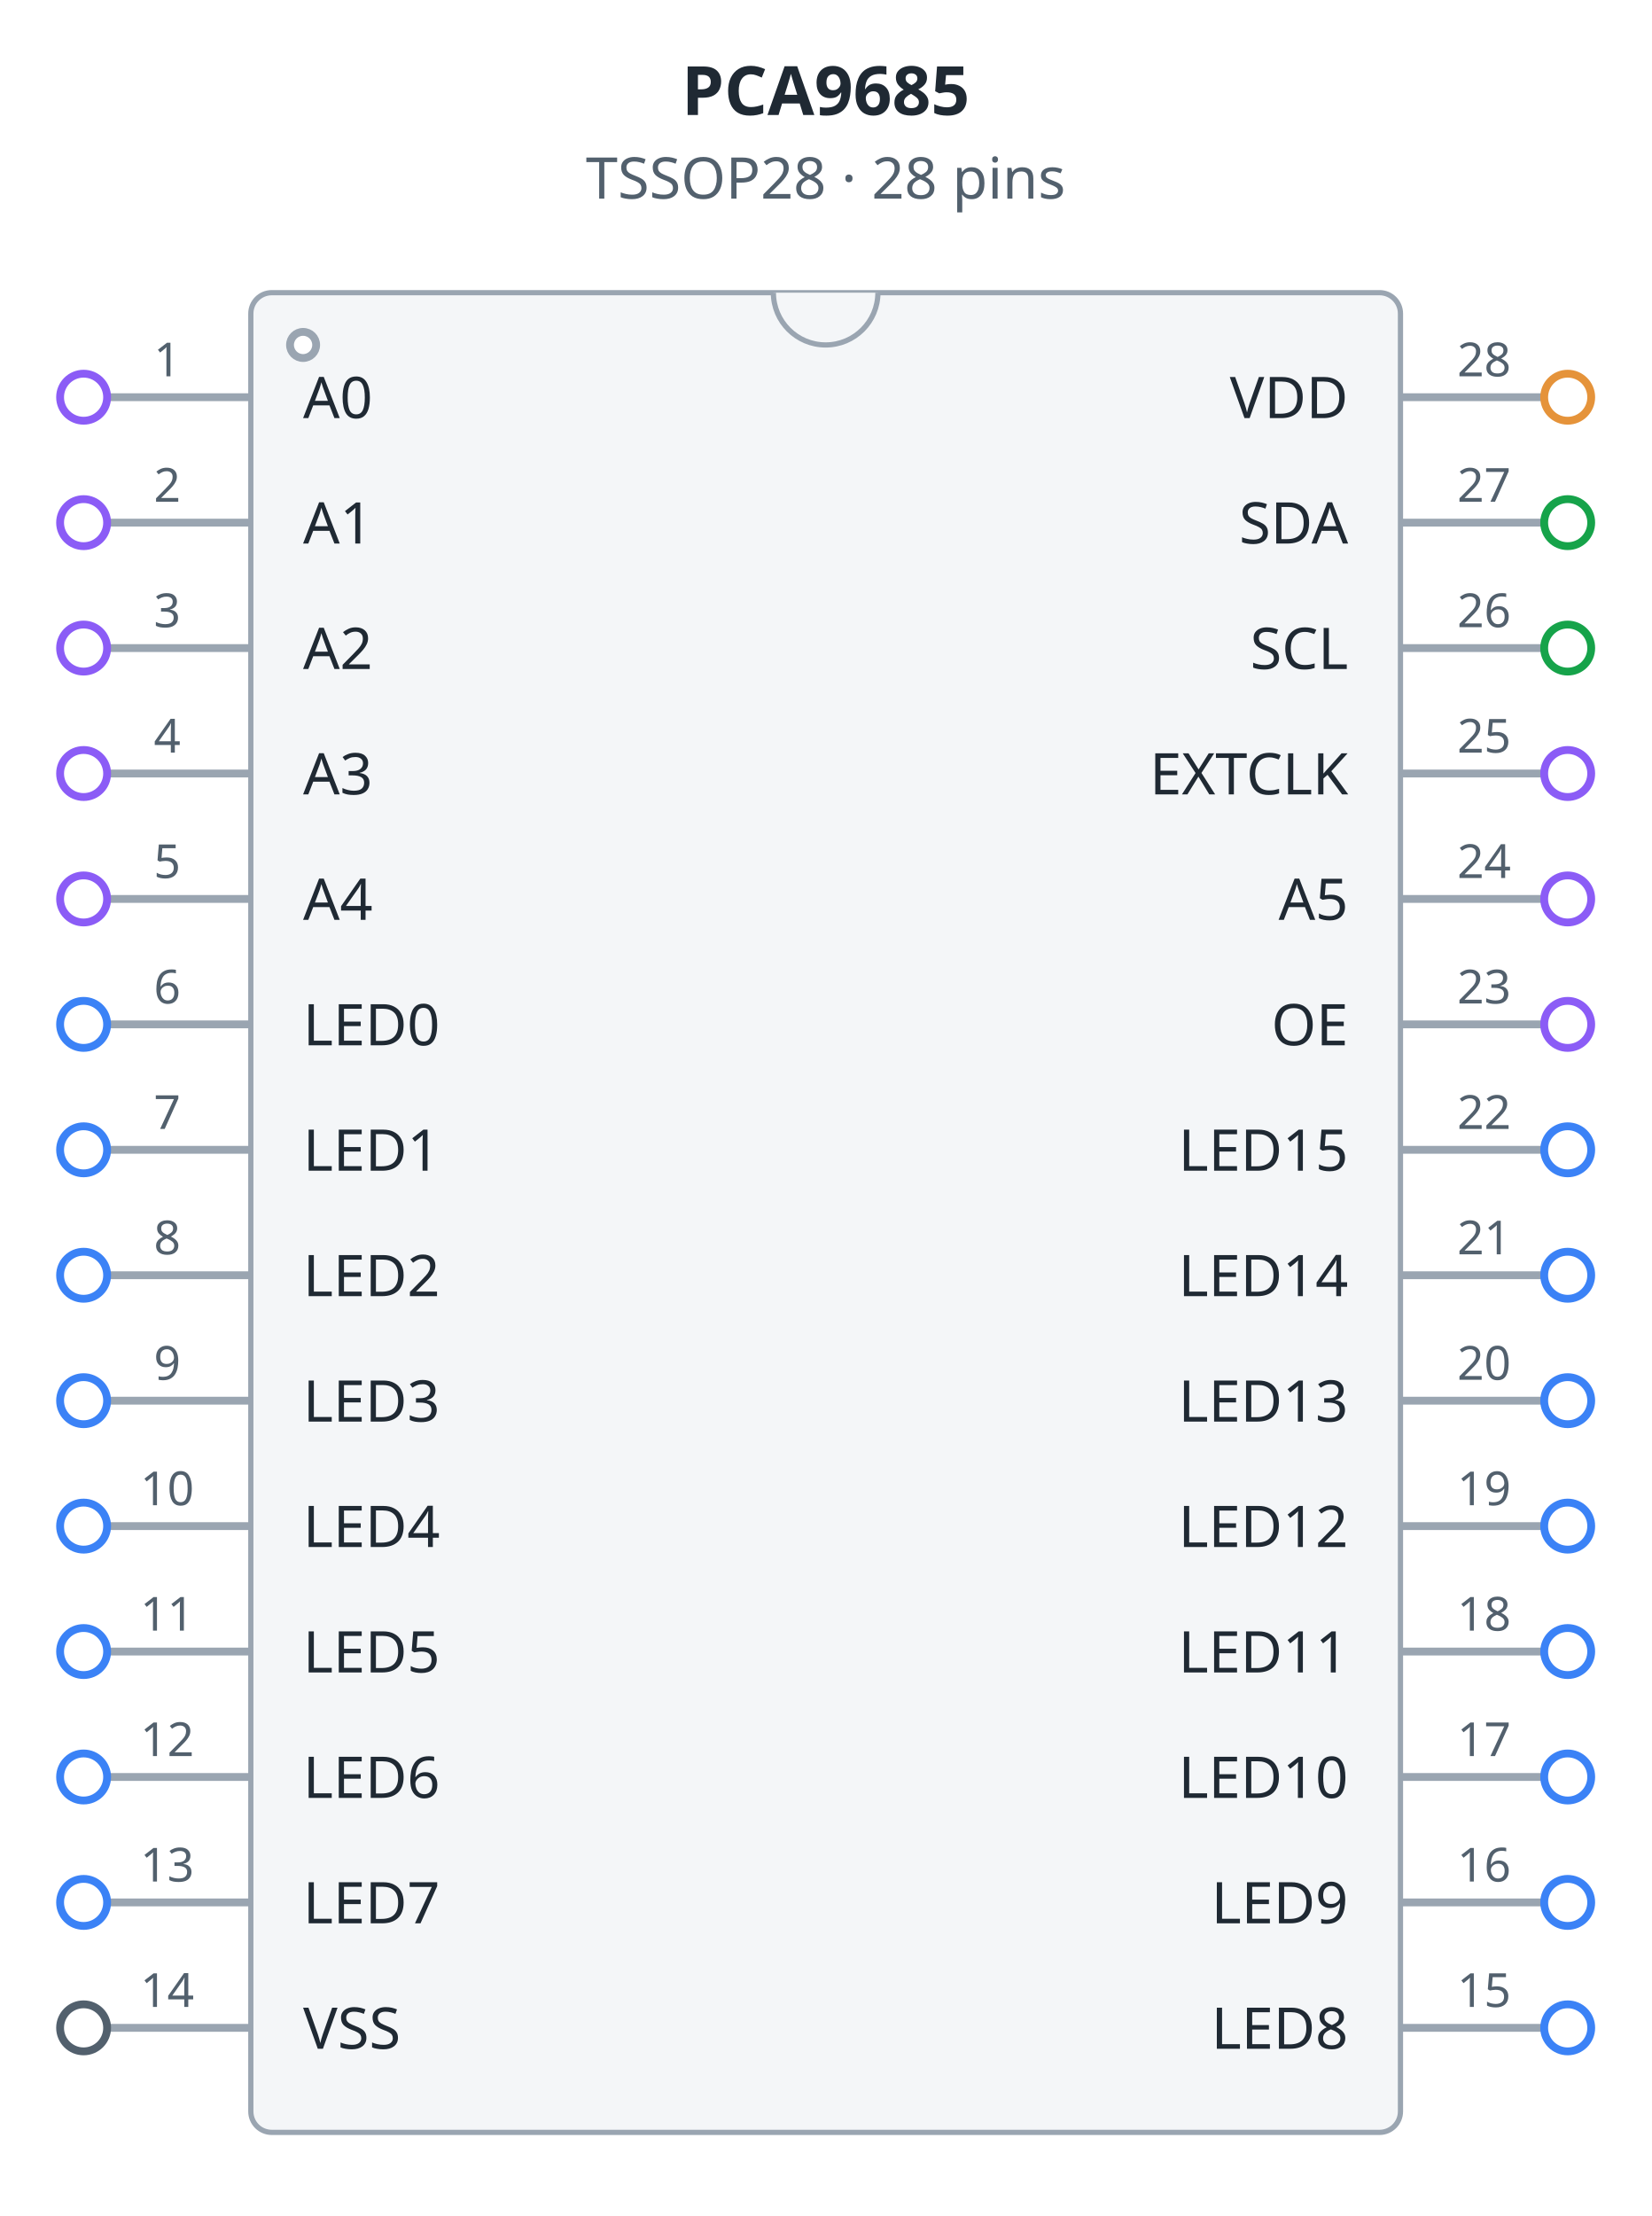
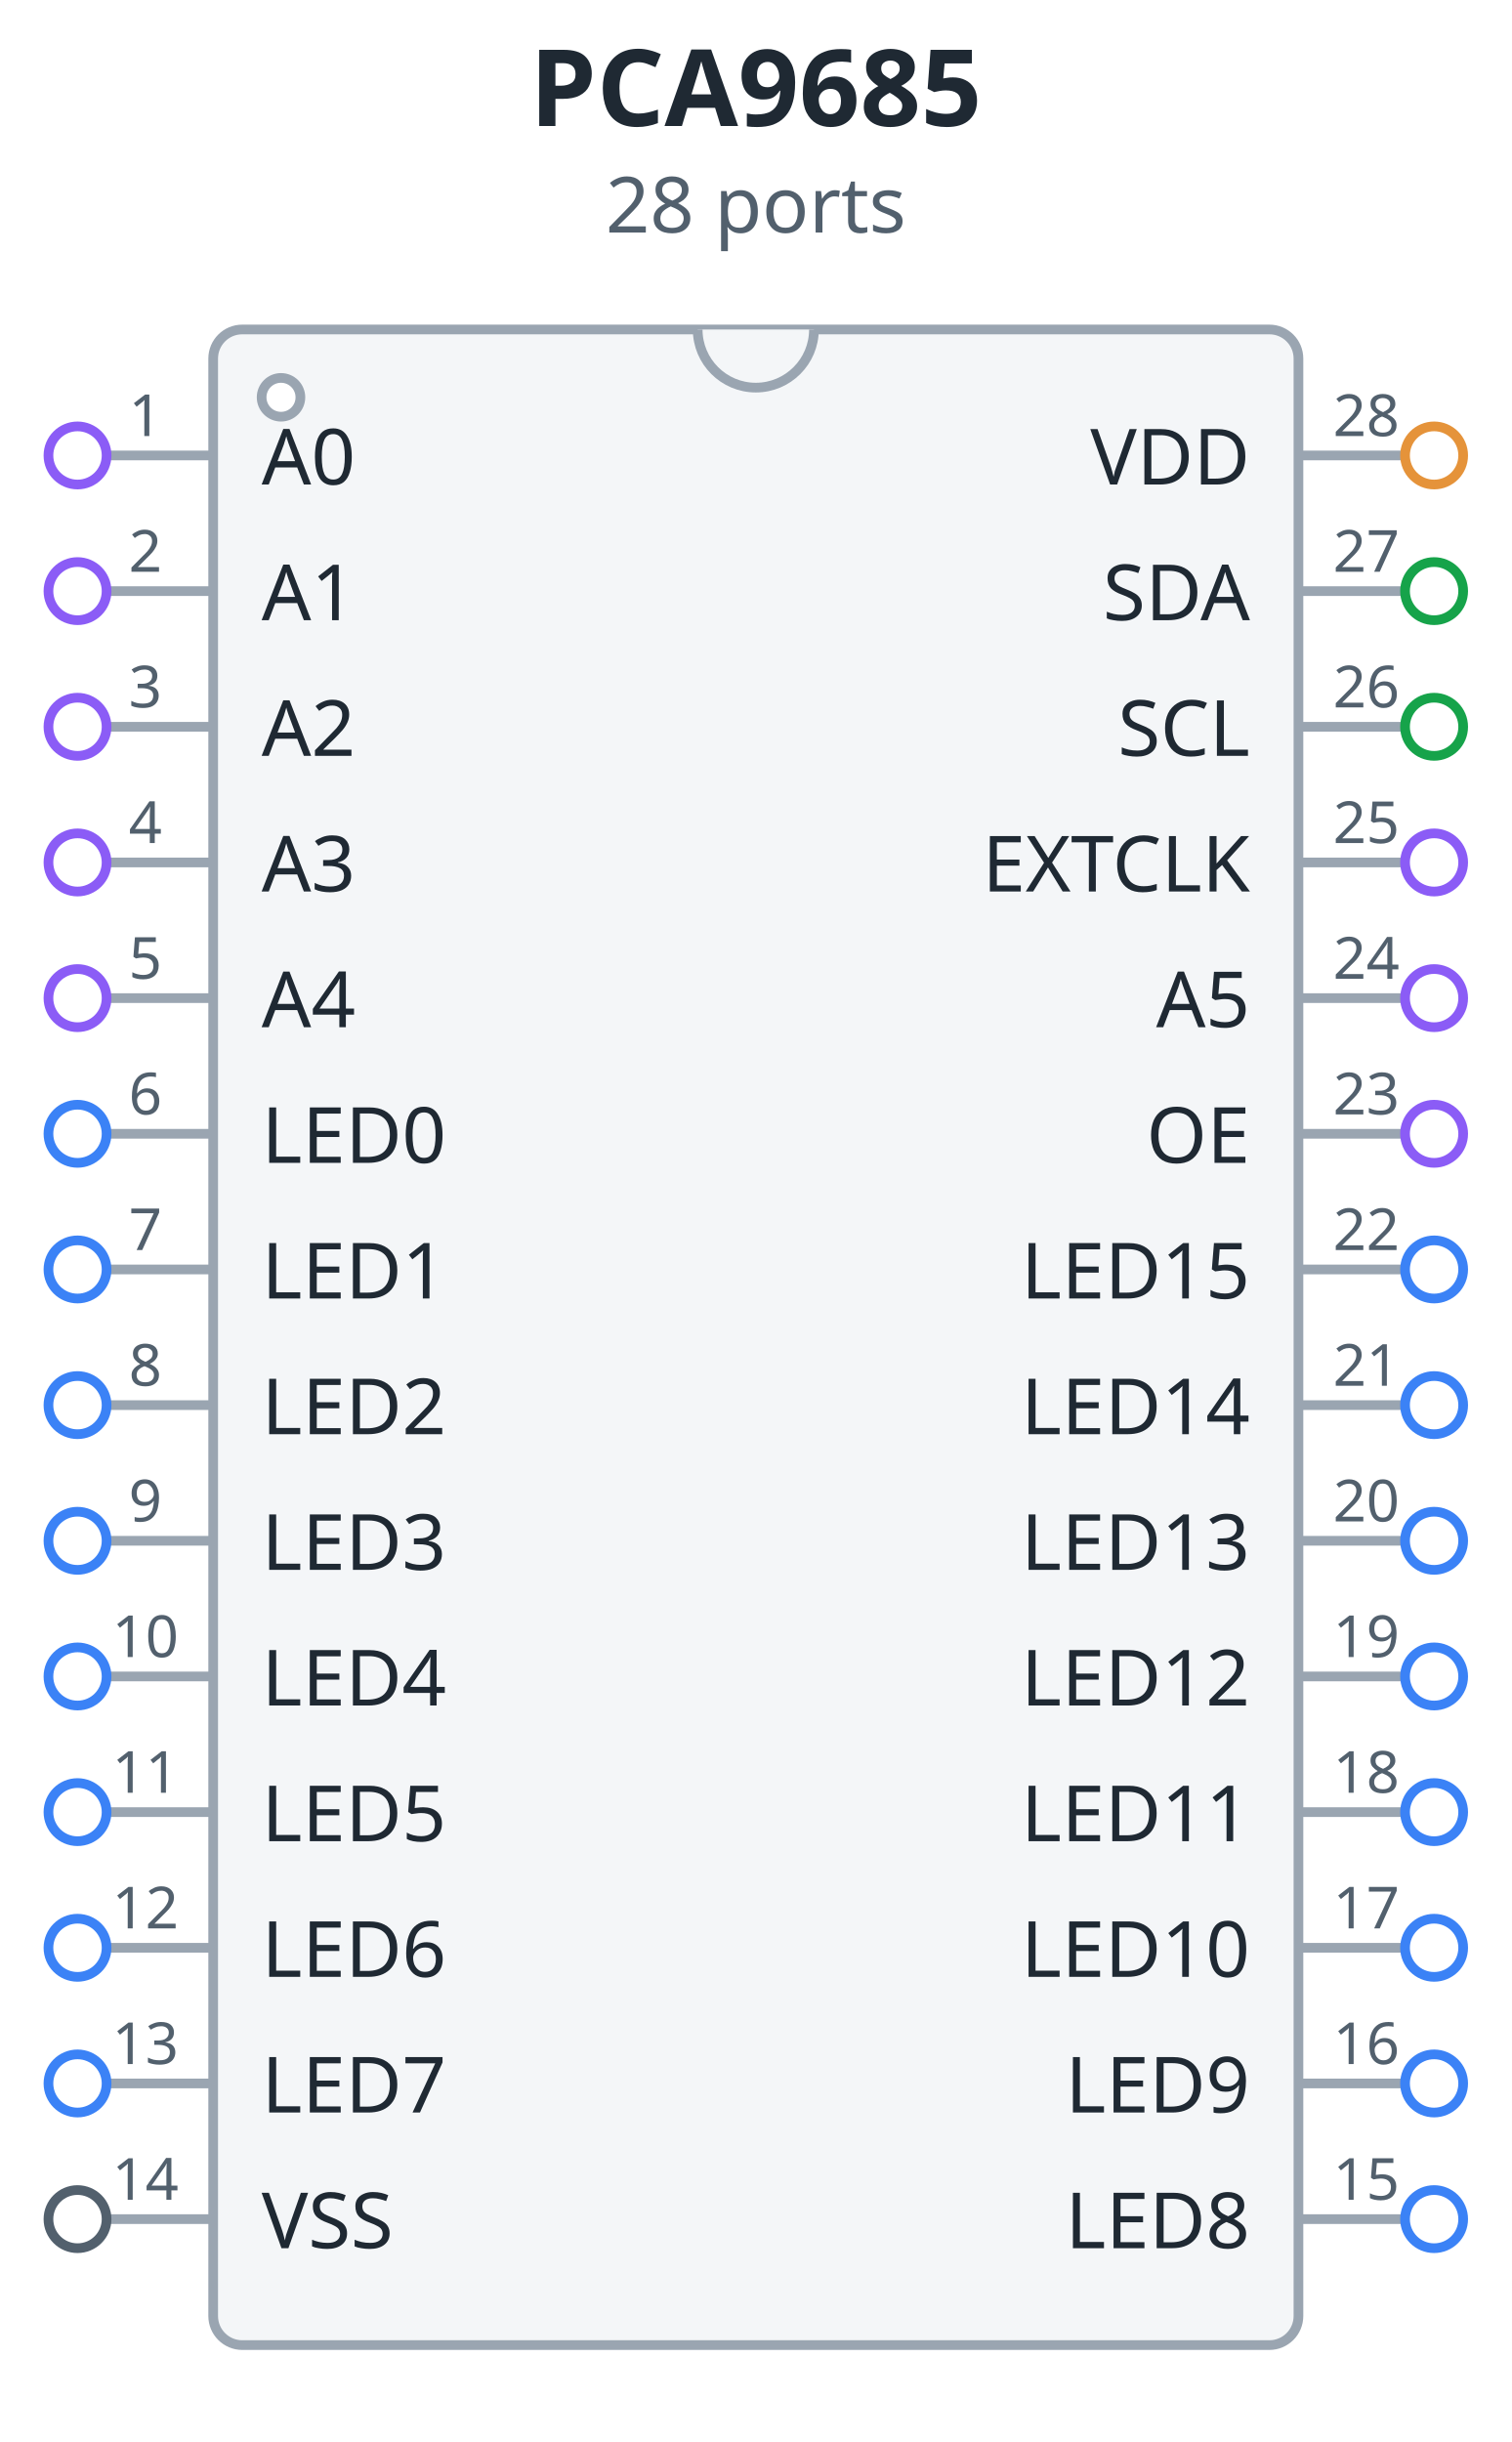
- <svg xmlns="http://www.w3.org/2000/svg" viewBox="0 0 316 424" width="316" height="424">
+ <svg xmlns="http://www.w3.org/2000/svg" viewBox="0 0 156 252" width="156" height="252">
  <style>
.body { fill: var(--sym-body, #f4f6f8); stroke: var(--sym-line, #9aa5b1); }
- .label { font: 600 13px system-ui, sans-serif; fill: var(--sym-text, #1f2933); }
- .package { font: 11px system-ui, sans-serif; fill: var(--sym-muted, #52606d); }
- .name { font: 11px system-ui, sans-serif; fill: var(--sym-text, #1f2933); }
- .num { font: 9px system-ui, sans-serif; fill: var(--sym-muted, #52606d); }
- .stub { stroke: var(--sym-line, #9aa5b1); stroke-width: 1.5; }
- .terminal { fill: var(--sym-body, #fff); stroke: var(--sym-line, #9aa5b1); stroke-width: 1.5; }
+ .label { font: 600 11px system-ui, sans-serif; fill: var(--sym-text, #1f2933); }
+ .package { font: 8px system-ui, sans-serif; fill: var(--sym-muted, #52606d); }
+ .name { font: 8px system-ui, sans-serif; fill: var(--sym-text, #1f2933); }
+ .num { font: 6px system-ui, sans-serif; fill: var(--sym-muted, #52606d); }
+ .stub { stroke: var(--sym-line, #9aa5b1); stroke-width: 1; }
+ .terminal { fill: var(--sym-body, #fff); stroke: var(--sym-line, #9aa5b1); stroke-width: 1; }
.hit { fill: transparent; cursor: pointer; }
.kind-supply_in .terminal, .kind-supply_out .terminal { stroke: #e5933a; }
.kind-gnd .terminal { stroke: #52606d; }
.kind-bus .terminal { stroke: #16a34a; }
.kind-io.dir-out .terminal { stroke: #3b82f6; }
.kind-io.dir-in .terminal { stroke: #8b5cf6; }
.port:hover .terminal, .port:focus .terminal, .port.selected .terminal { fill: var(--sym-hot, #3b82f6); }
.port:focus { outline: none; }
+ .is-hidden .name { fill: var(--sym-muted, #52606d); opacity: 0.45; }
@media (prefers-color-scheme: dark) {
  :root:not([data-theme="light"]) { --sym-body: #1f2933; --sym-line: #7b8794; --sym-text: #e4e7eb; --sym-muted: #9aa5b1; }
}
:root[data-theme="dark"] { --sym-body: #1f2933; --sym-line: #7b8794; --sym-text: #e4e7eb; --sym-muted: #9aa5b1; }
</style>
-   <text class="label" x="158" y="22" text-anchor="middle">PCA9685</text>
-   <text class="package" x="158" y="38" text-anchor="middle">TSSOP28 · 28 pins</text>
-   <rect class="body" x="48" y="56" width="220" height="352" rx="4" />
-   <path class="body" d="M148 56 a10 10 0 0 0 20 0" fill="none" />
-   <circle class="terminal" cx="58" cy="66" r="2.5" />
+   <text class="label" x="78" y="13" text-anchor="middle">PCA9685</text>
+   <text class="package" x="78" y="24" text-anchor="middle">28 ports</text>
+   <rect class="body" x="22" y="34" width="112" height="208" rx="3" />
+   <path class="body" d="M72 34 a6 6 0 0 0 12 0" fill="none" />
+   <circle class="terminal" cx="29" cy="41" r="2" />
  <g id="pin-A0" class="port kind-io dir-in group-address" data-port="A0" data-pin="1" data-kind="io" data-dir="in" data-modes="BINARY" tabindex="0" role="button" aria-label="A0">
-     <rect class="hit" x="12" y="64" width="36" height="24" />
-     <line class="stub" x1="48" y1="76" x2="16" y2="76" />
-     <circle id="pin-A0-t" class="terminal" cx="16" cy="76" r="4.5" />
-     <text class="num" x="32.0" y="72" text-anchor="middle">1</text>
-     <text class="name" x="58" y="80" text-anchor="start">A0</text>
+     <rect class="hit" x="8" y="40" width="14" height="14" />
+     <line class="stub" x1="22" y1="47" x2="8" y2="47" />
+     <circle id="pin-A0-t" class="terminal" cx="8" cy="47" r="3" />
+     <text class="num" x="15" y="45" text-anchor="middle">1</text>
+     <text class="name" x="27" y="50" text-anchor="start">A0</text>
  </g>
  <g id="pin-A1" class="port kind-io dir-in group-address" data-port="A1" data-pin="2" data-kind="io" data-dir="in" data-modes="BINARY" tabindex="0" role="button" aria-label="A1">
-     <rect class="hit" x="12" y="88" width="36" height="24" />
-     <line class="stub" x1="48" y1="100" x2="16" y2="100" />
-     <circle id="pin-A1-t" class="terminal" cx="16" cy="100" r="4.5" />
-     <text class="num" x="32.0" y="96" text-anchor="middle">2</text>
-     <text class="name" x="58" y="104" text-anchor="start">A1</text>
+     <rect class="hit" x="8" y="54" width="14" height="14" />
+     <line class="stub" x1="22" y1="61" x2="8" y2="61" />
+     <circle id="pin-A1-t" class="terminal" cx="8" cy="61" r="3" />
+     <text class="num" x="15" y="59" text-anchor="middle">2</text>
+     <text class="name" x="27" y="64" text-anchor="start">A1</text>
  </g>
  <g id="pin-A2" class="port kind-io dir-in group-address" data-port="A2" data-pin="3" data-kind="io" data-dir="in" data-modes="BINARY" tabindex="0" role="button" aria-label="A2">
-     <rect class="hit" x="12" y="112" width="36" height="24" />
-     <line class="stub" x1="48" y1="124" x2="16" y2="124" />
-     <circle id="pin-A2-t" class="terminal" cx="16" cy="124" r="4.5" />
-     <text class="num" x="32.0" y="120" text-anchor="middle">3</text>
-     <text class="name" x="58" y="128" text-anchor="start">A2</text>
+     <rect class="hit" x="8" y="68" width="14" height="14" />
+     <line class="stub" x1="22" y1="75" x2="8" y2="75" />
+     <circle id="pin-A2-t" class="terminal" cx="8" cy="75" r="3" />
+     <text class="num" x="15" y="73" text-anchor="middle">3</text>
+     <text class="name" x="27" y="78" text-anchor="start">A2</text>
  </g>
  <g id="pin-A3" class="port kind-io dir-in group-address" data-port="A3" data-pin="4" data-kind="io" data-dir="in" data-modes="BINARY" tabindex="0" role="button" aria-label="A3">
-     <rect class="hit" x="12" y="136" width="36" height="24" />
-     <line class="stub" x1="48" y1="148" x2="16" y2="148" />
-     <circle id="pin-A3-t" class="terminal" cx="16" cy="148" r="4.5" />
-     <text class="num" x="32.0" y="144" text-anchor="middle">4</text>
-     <text class="name" x="58" y="152" text-anchor="start">A3</text>
+     <rect class="hit" x="8" y="82" width="14" height="14" />
+     <line class="stub" x1="22" y1="89" x2="8" y2="89" />
+     <circle id="pin-A3-t" class="terminal" cx="8" cy="89" r="3" />
+     <text class="num" x="15" y="87" text-anchor="middle">4</text>
+     <text class="name" x="27" y="92" text-anchor="start">A3</text>
  </g>
  <g id="pin-A4" class="port kind-io dir-in group-address" data-port="A4" data-pin="5" data-kind="io" data-dir="in" data-modes="BINARY" tabindex="0" role="button" aria-label="A4">
-     <rect class="hit" x="12" y="160" width="36" height="24" />
-     <line class="stub" x1="48" y1="172" x2="16" y2="172" />
-     <circle id="pin-A4-t" class="terminal" cx="16" cy="172" r="4.5" />
-     <text class="num" x="32.0" y="168" text-anchor="middle">5</text>
-     <text class="name" x="58" y="176" text-anchor="start">A4</text>
+     <rect class="hit" x="8" y="96" width="14" height="14" />
+     <line class="stub" x1="22" y1="103" x2="8" y2="103" />
+     <circle id="pin-A4-t" class="terminal" cx="8" cy="103" r="3" />
+     <text class="num" x="15" y="101" text-anchor="middle">5</text>
+     <text class="name" x="27" y="106" text-anchor="start">A4</text>
  </g>
  <g id="pin-LED0" class="port kind-io dir-out group-led" data-port="LED0" data-pin="6" data-kind="io" data-dir="out" data-modes="BINARY|PWM" tabindex="0" role="button" aria-label="LED0">
-     <rect class="hit" x="12" y="184" width="36" height="24" />
-     <line class="stub" x1="48" y1="196" x2="16" y2="196" />
-     <circle id="pin-LED0-t" class="terminal" cx="16" cy="196" r="4.5" />
-     <text class="num" x="32.0" y="192" text-anchor="middle">6</text>
-     <text class="name" x="58" y="200" text-anchor="start">LED0</text>
+     <rect class="hit" x="8" y="110" width="14" height="14" />
+     <line class="stub" x1="22" y1="117" x2="8" y2="117" />
+     <circle id="pin-LED0-t" class="terminal" cx="8" cy="117" r="3" />
+     <text class="num" x="15" y="115" text-anchor="middle">6</text>
+     <text class="name" x="27" y="120" text-anchor="start">LED0</text>
  </g>
  <g id="pin-LED1" class="port kind-io dir-out group-led" data-port="LED1" data-pin="7" data-kind="io" data-dir="out" data-modes="BINARY|PWM" tabindex="0" role="button" aria-label="LED1">
-     <rect class="hit" x="12" y="208" width="36" height="24" />
-     <line class="stub" x1="48" y1="220" x2="16" y2="220" />
-     <circle id="pin-LED1-t" class="terminal" cx="16" cy="220" r="4.5" />
-     <text class="num" x="32.0" y="216" text-anchor="middle">7</text>
-     <text class="name" x="58" y="224" text-anchor="start">LED1</text>
+     <rect class="hit" x="8" y="124" width="14" height="14" />
+     <line class="stub" x1="22" y1="131" x2="8" y2="131" />
+     <circle id="pin-LED1-t" class="terminal" cx="8" cy="131" r="3" />
+     <text class="num" x="15" y="129" text-anchor="middle">7</text>
+     <text class="name" x="27" y="134" text-anchor="start">LED1</text>
  </g>
  <g id="pin-LED2" class="port kind-io dir-out group-led" data-port="LED2" data-pin="8" data-kind="io" data-dir="out" data-modes="BINARY|PWM" tabindex="0" role="button" aria-label="LED2">
-     <rect class="hit" x="12" y="232" width="36" height="24" />
-     <line class="stub" x1="48" y1="244" x2="16" y2="244" />
-     <circle id="pin-LED2-t" class="terminal" cx="16" cy="244" r="4.5" />
-     <text class="num" x="32.0" y="240" text-anchor="middle">8</text>
-     <text class="name" x="58" y="248" text-anchor="start">LED2</text>
+     <rect class="hit" x="8" y="138" width="14" height="14" />
+     <line class="stub" x1="22" y1="145" x2="8" y2="145" />
+     <circle id="pin-LED2-t" class="terminal" cx="8" cy="145" r="3" />
+     <text class="num" x="15" y="143" text-anchor="middle">8</text>
+     <text class="name" x="27" y="148" text-anchor="start">LED2</text>
  </g>
  <g id="pin-LED3" class="port kind-io dir-out group-led" data-port="LED3" data-pin="9" data-kind="io" data-dir="out" data-modes="BINARY|PWM" tabindex="0" role="button" aria-label="LED3">
-     <rect class="hit" x="12" y="256" width="36" height="24" />
-     <line class="stub" x1="48" y1="268" x2="16" y2="268" />
-     <circle id="pin-LED3-t" class="terminal" cx="16" cy="268" r="4.5" />
-     <text class="num" x="32.0" y="264" text-anchor="middle">9</text>
-     <text class="name" x="58" y="272" text-anchor="start">LED3</text>
+     <rect class="hit" x="8" y="152" width="14" height="14" />
+     <line class="stub" x1="22" y1="159" x2="8" y2="159" />
+     <circle id="pin-LED3-t" class="terminal" cx="8" cy="159" r="3" />
+     <text class="num" x="15" y="157" text-anchor="middle">9</text>
+     <text class="name" x="27" y="162" text-anchor="start">LED3</text>
  </g>
  <g id="pin-LED4" class="port kind-io dir-out group-led" data-port="LED4" data-pin="10" data-kind="io" data-dir="out" data-modes="BINARY|PWM" tabindex="0" role="button" aria-label="LED4">
-     <rect class="hit" x="12" y="280" width="36" height="24" />
-     <line class="stub" x1="48" y1="292" x2="16" y2="292" />
-     <circle id="pin-LED4-t" class="terminal" cx="16" cy="292" r="4.5" />
-     <text class="num" x="32.0" y="288" text-anchor="middle">10</text>
-     <text class="name" x="58" y="296" text-anchor="start">LED4</text>
+     <rect class="hit" x="8" y="166" width="14" height="14" />
+     <line class="stub" x1="22" y1="173" x2="8" y2="173" />
+     <circle id="pin-LED4-t" class="terminal" cx="8" cy="173" r="3" />
+     <text class="num" x="15" y="171" text-anchor="middle">10</text>
+     <text class="name" x="27" y="176" text-anchor="start">LED4</text>
  </g>
  <g id="pin-LED5" class="port kind-io dir-out group-led" data-port="LED5" data-pin="11" data-kind="io" data-dir="out" data-modes="BINARY|PWM" tabindex="0" role="button" aria-label="LED5">
-     <rect class="hit" x="12" y="304" width="36" height="24" />
-     <line class="stub" x1="48" y1="316" x2="16" y2="316" />
-     <circle id="pin-LED5-t" class="terminal" cx="16" cy="316" r="4.5" />
-     <text class="num" x="32.0" y="312" text-anchor="middle">11</text>
-     <text class="name" x="58" y="320" text-anchor="start">LED5</text>
+     <rect class="hit" x="8" y="180" width="14" height="14" />
+     <line class="stub" x1="22" y1="187" x2="8" y2="187" />
+     <circle id="pin-LED5-t" class="terminal" cx="8" cy="187" r="3" />
+     <text class="num" x="15" y="185" text-anchor="middle">11</text>
+     <text class="name" x="27" y="190" text-anchor="start">LED5</text>
  </g>
  <g id="pin-LED6" class="port kind-io dir-out group-led" data-port="LED6" data-pin="12" data-kind="io" data-dir="out" data-modes="BINARY|PWM" tabindex="0" role="button" aria-label="LED6">
-     <rect class="hit" x="12" y="328" width="36" height="24" />
-     <line class="stub" x1="48" y1="340" x2="16" y2="340" />
-     <circle id="pin-LED6-t" class="terminal" cx="16" cy="340" r="4.5" />
-     <text class="num" x="32.0" y="336" text-anchor="middle">12</text>
-     <text class="name" x="58" y="344" text-anchor="start">LED6</text>
+     <rect class="hit" x="8" y="194" width="14" height="14" />
+     <line class="stub" x1="22" y1="201" x2="8" y2="201" />
+     <circle id="pin-LED6-t" class="terminal" cx="8" cy="201" r="3" />
+     <text class="num" x="15" y="199" text-anchor="middle">12</text>
+     <text class="name" x="27" y="204" text-anchor="start">LED6</text>
  </g>
  <g id="pin-LED7" class="port kind-io dir-out group-led" data-port="LED7" data-pin="13" data-kind="io" data-dir="out" data-modes="BINARY|PWM" tabindex="0" role="button" aria-label="LED7">
-     <rect class="hit" x="12" y="352" width="36" height="24" />
-     <line class="stub" x1="48" y1="364" x2="16" y2="364" />
-     <circle id="pin-LED7-t" class="terminal" cx="16" cy="364" r="4.5" />
-     <text class="num" x="32.0" y="360" text-anchor="middle">13</text>
-     <text class="name" x="58" y="368" text-anchor="start">LED7</text>
+     <rect class="hit" x="8" y="208" width="14" height="14" />
+     <line class="stub" x1="22" y1="215" x2="8" y2="215" />
+     <circle id="pin-LED7-t" class="terminal" cx="8" cy="215" r="3" />
+     <text class="num" x="15" y="213" text-anchor="middle">13</text>
+     <text class="name" x="27" y="218" text-anchor="start">LED7</text>
  </g>
  <g id="pin-VSS" class="port kind-gnd dir-in group-power" data-port="VSS" data-pin="14" data-kind="gnd" data-dir="in" tabindex="0" role="button" aria-label="VSS">
-     <rect class="hit" x="12" y="376" width="36" height="24" />
-     <line class="stub" x1="48" y1="388" x2="16" y2="388" />
-     <circle id="pin-VSS-t" class="terminal" cx="16" cy="388" r="4.5" />
-     <text class="num" x="32.0" y="384" text-anchor="middle">14</text>
-     <text class="name" x="58" y="392" text-anchor="start">VSS</text>
+     <rect class="hit" x="8" y="222" width="14" height="14" />
+     <line class="stub" x1="22" y1="229" x2="8" y2="229" />
+     <circle id="pin-VSS-t" class="terminal" cx="8" cy="229" r="3" />
+     <text class="num" x="15" y="227" text-anchor="middle">14</text>
+     <text class="name" x="27" y="232" text-anchor="start">VSS</text>
  </g>
  <g id="pin-LED8" class="port kind-io dir-out group-led" data-port="LED8" data-pin="15" data-kind="io" data-dir="out" data-modes="BINARY|PWM" tabindex="0" role="button" aria-label="LED8">
-     <rect class="hit" x="268" y="376" width="36" height="24" />
-     <line class="stub" x1="268" y1="388" x2="300" y2="388" />
-     <circle id="pin-LED8-t" class="terminal" cx="300" cy="388" r="4.5" />
-     <text class="num" x="284.0" y="384" text-anchor="middle">15</text>
-     <text class="name" x="258" y="392" text-anchor="end">LED8</text>
+     <rect class="hit" x="134" y="222" width="14" height="14" />
+     <line class="stub" x1="134" y1="229" x2="148" y2="229" />
+     <circle id="pin-LED8-t" class="terminal" cx="148" cy="229" r="3" />
+     <text class="num" x="141" y="227" text-anchor="middle">15</text>
+     <text class="name" x="129" y="232" text-anchor="end">LED8</text>
  </g>
  <g id="pin-LED9" class="port kind-io dir-out group-led" data-port="LED9" data-pin="16" data-kind="io" data-dir="out" data-modes="BINARY|PWM" tabindex="0" role="button" aria-label="LED9">
-     <rect class="hit" x="268" y="352" width="36" height="24" />
-     <line class="stub" x1="268" y1="364" x2="300" y2="364" />
-     <circle id="pin-LED9-t" class="terminal" cx="300" cy="364" r="4.5" />
-     <text class="num" x="284.0" y="360" text-anchor="middle">16</text>
-     <text class="name" x="258" y="368" text-anchor="end">LED9</text>
+     <rect class="hit" x="134" y="208" width="14" height="14" />
+     <line class="stub" x1="134" y1="215" x2="148" y2="215" />
+     <circle id="pin-LED9-t" class="terminal" cx="148" cy="215" r="3" />
+     <text class="num" x="141" y="213" text-anchor="middle">16</text>
+     <text class="name" x="129" y="218" text-anchor="end">LED9</text>
  </g>
  <g id="pin-LED10" class="port kind-io dir-out group-led" data-port="LED10" data-pin="17" data-kind="io" data-dir="out" data-modes="BINARY|PWM" tabindex="0" role="button" aria-label="LED10">
-     <rect class="hit" x="268" y="328" width="36" height="24" />
-     <line class="stub" x1="268" y1="340" x2="300" y2="340" />
-     <circle id="pin-LED10-t" class="terminal" cx="300" cy="340" r="4.5" />
-     <text class="num" x="284.0" y="336" text-anchor="middle">17</text>
-     <text class="name" x="258" y="344" text-anchor="end">LED10</text>
+     <rect class="hit" x="134" y="194" width="14" height="14" />
+     <line class="stub" x1="134" y1="201" x2="148" y2="201" />
+     <circle id="pin-LED10-t" class="terminal" cx="148" cy="201" r="3" />
+     <text class="num" x="141" y="199" text-anchor="middle">17</text>
+     <text class="name" x="129" y="204" text-anchor="end">LED10</text>
  </g>
  <g id="pin-LED11" class="port kind-io dir-out group-led" data-port="LED11" data-pin="18" data-kind="io" data-dir="out" data-modes="BINARY|PWM" tabindex="0" role="button" aria-label="LED11">
-     <rect class="hit" x="268" y="304" width="36" height="24" />
-     <line class="stub" x1="268" y1="316" x2="300" y2="316" />
-     <circle id="pin-LED11-t" class="terminal" cx="300" cy="316" r="4.5" />
-     <text class="num" x="284.0" y="312" text-anchor="middle">18</text>
-     <text class="name" x="258" y="320" text-anchor="end">LED11</text>
+     <rect class="hit" x="134" y="180" width="14" height="14" />
+     <line class="stub" x1="134" y1="187" x2="148" y2="187" />
+     <circle id="pin-LED11-t" class="terminal" cx="148" cy="187" r="3" />
+     <text class="num" x="141" y="185" text-anchor="middle">18</text>
+     <text class="name" x="129" y="190" text-anchor="end">LED11</text>
  </g>
  <g id="pin-LED12" class="port kind-io dir-out group-led" data-port="LED12" data-pin="19" data-kind="io" data-dir="out" data-modes="BINARY|PWM" tabindex="0" role="button" aria-label="LED12">
-     <rect class="hit" x="268" y="280" width="36" height="24" />
-     <line class="stub" x1="268" y1="292" x2="300" y2="292" />
-     <circle id="pin-LED12-t" class="terminal" cx="300" cy="292" r="4.5" />
-     <text class="num" x="284.0" y="288" text-anchor="middle">19</text>
-     <text class="name" x="258" y="296" text-anchor="end">LED12</text>
+     <rect class="hit" x="134" y="166" width="14" height="14" />
+     <line class="stub" x1="134" y1="173" x2="148" y2="173" />
+     <circle id="pin-LED12-t" class="terminal" cx="148" cy="173" r="3" />
+     <text class="num" x="141" y="171" text-anchor="middle">19</text>
+     <text class="name" x="129" y="176" text-anchor="end">LED12</text>
  </g>
  <g id="pin-LED13" class="port kind-io dir-out group-led" data-port="LED13" data-pin="20" data-kind="io" data-dir="out" data-modes="BINARY|PWM" tabindex="0" role="button" aria-label="LED13">
-     <rect class="hit" x="268" y="256" width="36" height="24" />
-     <line class="stub" x1="268" y1="268" x2="300" y2="268" />
-     <circle id="pin-LED13-t" class="terminal" cx="300" cy="268" r="4.5" />
-     <text class="num" x="284.0" y="264" text-anchor="middle">20</text>
-     <text class="name" x="258" y="272" text-anchor="end">LED13</text>
+     <rect class="hit" x="134" y="152" width="14" height="14" />
+     <line class="stub" x1="134" y1="159" x2="148" y2="159" />
+     <circle id="pin-LED13-t" class="terminal" cx="148" cy="159" r="3" />
+     <text class="num" x="141" y="157" text-anchor="middle">20</text>
+     <text class="name" x="129" y="162" text-anchor="end">LED13</text>
  </g>
  <g id="pin-LED14" class="port kind-io dir-out group-led" data-port="LED14" data-pin="21" data-kind="io" data-dir="out" data-modes="BINARY|PWM" tabindex="0" role="button" aria-label="LED14">
-     <rect class="hit" x="268" y="232" width="36" height="24" />
-     <line class="stub" x1="268" y1="244" x2="300" y2="244" />
-     <circle id="pin-LED14-t" class="terminal" cx="300" cy="244" r="4.5" />
-     <text class="num" x="284.0" y="240" text-anchor="middle">21</text>
-     <text class="name" x="258" y="248" text-anchor="end">LED14</text>
+     <rect class="hit" x="134" y="138" width="14" height="14" />
+     <line class="stub" x1="134" y1="145" x2="148" y2="145" />
+     <circle id="pin-LED14-t" class="terminal" cx="148" cy="145" r="3" />
+     <text class="num" x="141" y="143" text-anchor="middle">21</text>
+     <text class="name" x="129" y="148" text-anchor="end">LED14</text>
  </g>
  <g id="pin-LED15" class="port kind-io dir-out group-led" data-port="LED15" data-pin="22" data-kind="io" data-dir="out" data-modes="BINARY|PWM" tabindex="0" role="button" aria-label="LED15">
-     <rect class="hit" x="268" y="208" width="36" height="24" />
-     <line class="stub" x1="268" y1="220" x2="300" y2="220" />
-     <circle id="pin-LED15-t" class="terminal" cx="300" cy="220" r="4.5" />
-     <text class="num" x="284.0" y="216" text-anchor="middle">22</text>
-     <text class="name" x="258" y="224" text-anchor="end">LED15</text>
+     <rect class="hit" x="134" y="124" width="14" height="14" />
+     <line class="stub" x1="134" y1="131" x2="148" y2="131" />
+     <circle id="pin-LED15-t" class="terminal" cx="148" cy="131" r="3" />
+     <text class="num" x="141" y="129" text-anchor="middle">22</text>
+     <text class="name" x="129" y="134" text-anchor="end">LED15</text>
  </g>
  <g id="pin-OE" class="port kind-io dir-in group-control" data-port="OE" data-pin="23" data-kind="io" data-dir="in" data-modes="BINARY" tabindex="0" role="button" aria-label="OE">
-     <rect class="hit" x="268" y="184" width="36" height="24" />
-     <line class="stub" x1="268" y1="196" x2="300" y2="196" />
-     <circle id="pin-OE-t" class="terminal" cx="300" cy="196" r="4.5" />
-     <text class="num" x="284.0" y="192" text-anchor="middle">23</text>
-     <text class="name" x="258" y="200" text-anchor="end">OE</text>
+     <rect class="hit" x="134" y="110" width="14" height="14" />
+     <line class="stub" x1="134" y1="117" x2="148" y2="117" />
+     <circle id="pin-OE-t" class="terminal" cx="148" cy="117" r="3" />
+     <text class="num" x="141" y="115" text-anchor="middle">23</text>
+     <text class="name" x="129" y="120" text-anchor="end">OE</text>
  </g>
  <g id="pin-A5" class="port kind-io dir-in group-address" data-port="A5" data-pin="24" data-kind="io" data-dir="in" data-modes="BINARY" tabindex="0" role="button" aria-label="A5">
-     <rect class="hit" x="268" y="160" width="36" height="24" />
-     <line class="stub" x1="268" y1="172" x2="300" y2="172" />
-     <circle id="pin-A5-t" class="terminal" cx="300" cy="172" r="4.5" />
-     <text class="num" x="284.0" y="168" text-anchor="middle">24</text>
-     <text class="name" x="258" y="176" text-anchor="end">A5</text>
+     <rect class="hit" x="134" y="96" width="14" height="14" />
+     <line class="stub" x1="134" y1="103" x2="148" y2="103" />
+     <circle id="pin-A5-t" class="terminal" cx="148" cy="103" r="3" />
+     <text class="num" x="141" y="101" text-anchor="middle">24</text>
+     <text class="name" x="129" y="106" text-anchor="end">A5</text>
  </g>
  <g id="pin-EXTCLK" class="port kind-io dir-in group-clock" data-port="EXTCLK" data-pin="25" data-kind="io" data-dir="in" data-modes="BINARY" tabindex="0" role="button" aria-label="EXTCLK">
-     <rect class="hit" x="268" y="136" width="36" height="24" />
-     <line class="stub" x1="268" y1="148" x2="300" y2="148" />
-     <circle id="pin-EXTCLK-t" class="terminal" cx="300" cy="148" r="4.5" />
-     <text class="num" x="284.0" y="144" text-anchor="middle">25</text>
-     <text class="name" x="258" y="152" text-anchor="end">EXTCLK</text>
+     <rect class="hit" x="134" y="82" width="14" height="14" />
+     <line class="stub" x1="134" y1="89" x2="148" y2="89" />
+     <circle id="pin-EXTCLK-t" class="terminal" cx="148" cy="89" r="3" />
+     <text class="num" x="141" y="87" text-anchor="middle">25</text>
+     <text class="name" x="129" y="92" text-anchor="end">EXTCLK</text>
  </g>
  <g id="pin-SCL" class="port kind-bus dir-in group-i2c" data-port="SCL" data-pin="26" data-kind="bus" data-dir="in" tabindex="0" role="button" aria-label="SCL">
-     <rect class="hit" x="268" y="112" width="36" height="24" />
-     <line class="stub" x1="268" y1="124" x2="300" y2="124" />
-     <circle id="pin-SCL-t" class="terminal" cx="300" cy="124" r="4.5" />
-     <text class="num" x="284.0" y="120" text-anchor="middle">26</text>
-     <text class="name" x="258" y="128" text-anchor="end">SCL</text>
+     <rect class="hit" x="134" y="68" width="14" height="14" />
+     <line class="stub" x1="134" y1="75" x2="148" y2="75" />
+     <circle id="pin-SCL-t" class="terminal" cx="148" cy="75" r="3" />
+     <text class="num" x="141" y="73" text-anchor="middle">26</text>
+     <text class="name" x="129" y="78" text-anchor="end">SCL</text>
  </g>
  <g id="pin-SDA" class="port kind-bus dir-inout group-i2c" data-port="SDA" data-pin="27" data-kind="bus" data-dir="inout" tabindex="0" role="button" aria-label="SDA">
-     <rect class="hit" x="268" y="88" width="36" height="24" />
-     <line class="stub" x1="268" y1="100" x2="300" y2="100" />
-     <circle id="pin-SDA-t" class="terminal" cx="300" cy="100" r="4.5" />
-     <text class="num" x="284.0" y="96" text-anchor="middle">27</text>
-     <text class="name" x="258" y="104" text-anchor="end">SDA</text>
+     <rect class="hit" x="134" y="54" width="14" height="14" />
+     <line class="stub" x1="134" y1="61" x2="148" y2="61" />
+     <circle id="pin-SDA-t" class="terminal" cx="148" cy="61" r="3" />
+     <text class="num" x="141" y="59" text-anchor="middle">27</text>
+     <text class="name" x="129" y="64" text-anchor="end">SDA</text>
  </g>
  <g id="pin-VDD" class="port kind-supply_in dir-in group-power" data-port="VDD" data-pin="28" data-kind="supply_in" data-dir="in" tabindex="0" role="button" aria-label="VDD">
-     <rect class="hit" x="268" y="64" width="36" height="24" />
-     <line class="stub" x1="268" y1="76" x2="300" y2="76" />
-     <circle id="pin-VDD-t" class="terminal" cx="300" cy="76" r="4.5" />
-     <text class="num" x="284.0" y="72" text-anchor="middle">28</text>
-     <text class="name" x="258" y="80" text-anchor="end">VDD</text>
+     <rect class="hit" x="134" y="40" width="14" height="14" />
+     <line class="stub" x1="134" y1="47" x2="148" y2="47" />
+     <circle id="pin-VDD-t" class="terminal" cx="148" cy="47" r="3" />
+     <text class="num" x="141" y="45" text-anchor="middle">28</text>
+     <text class="name" x="129" y="50" text-anchor="end">VDD</text>
  </g>
</svg>
